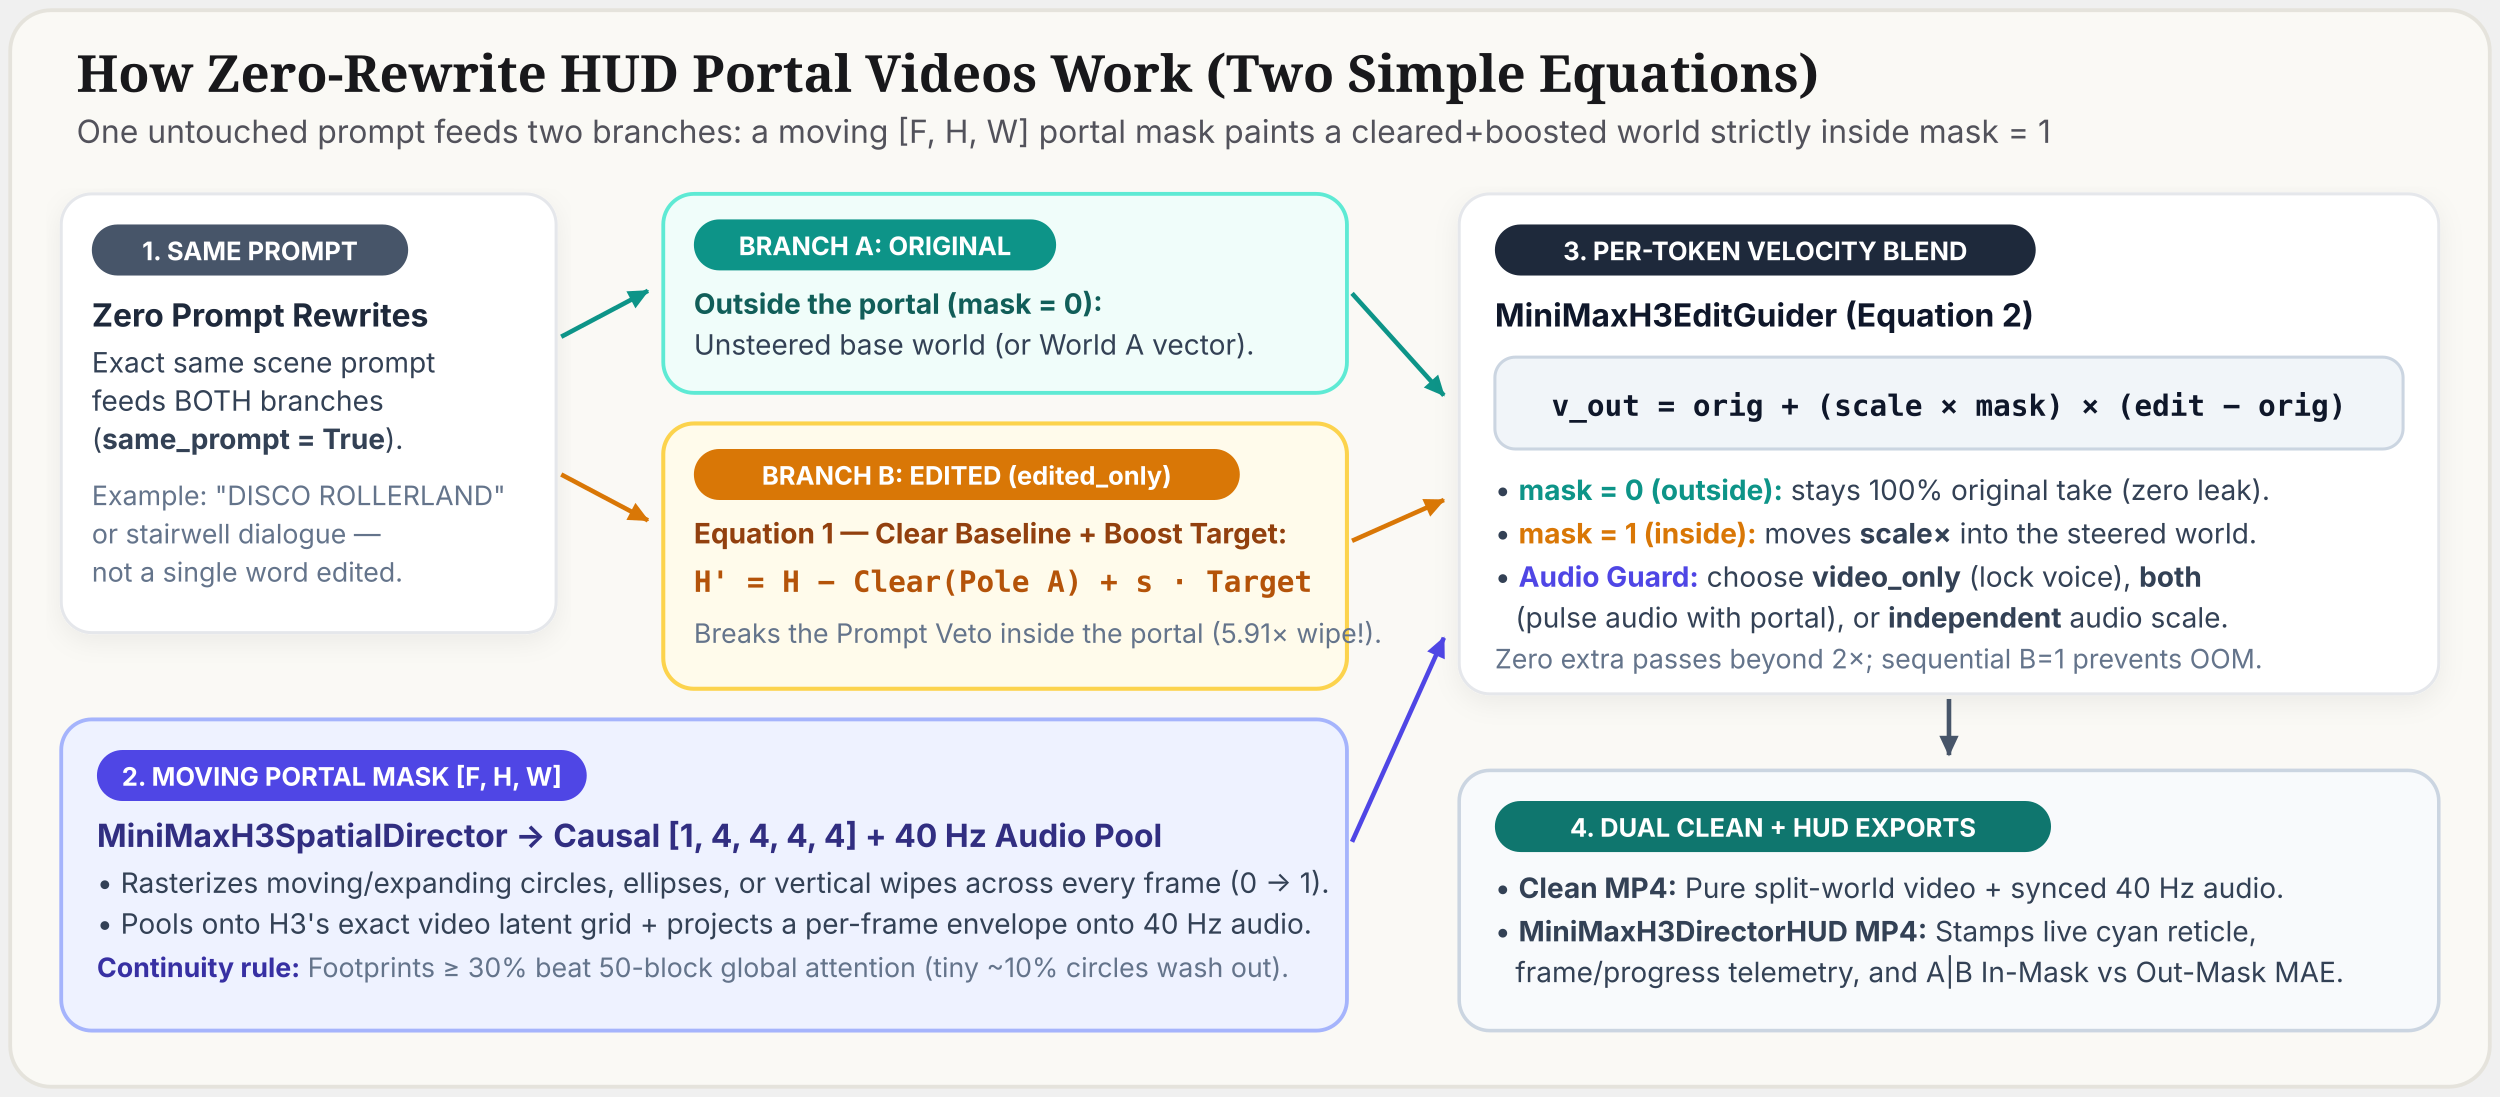
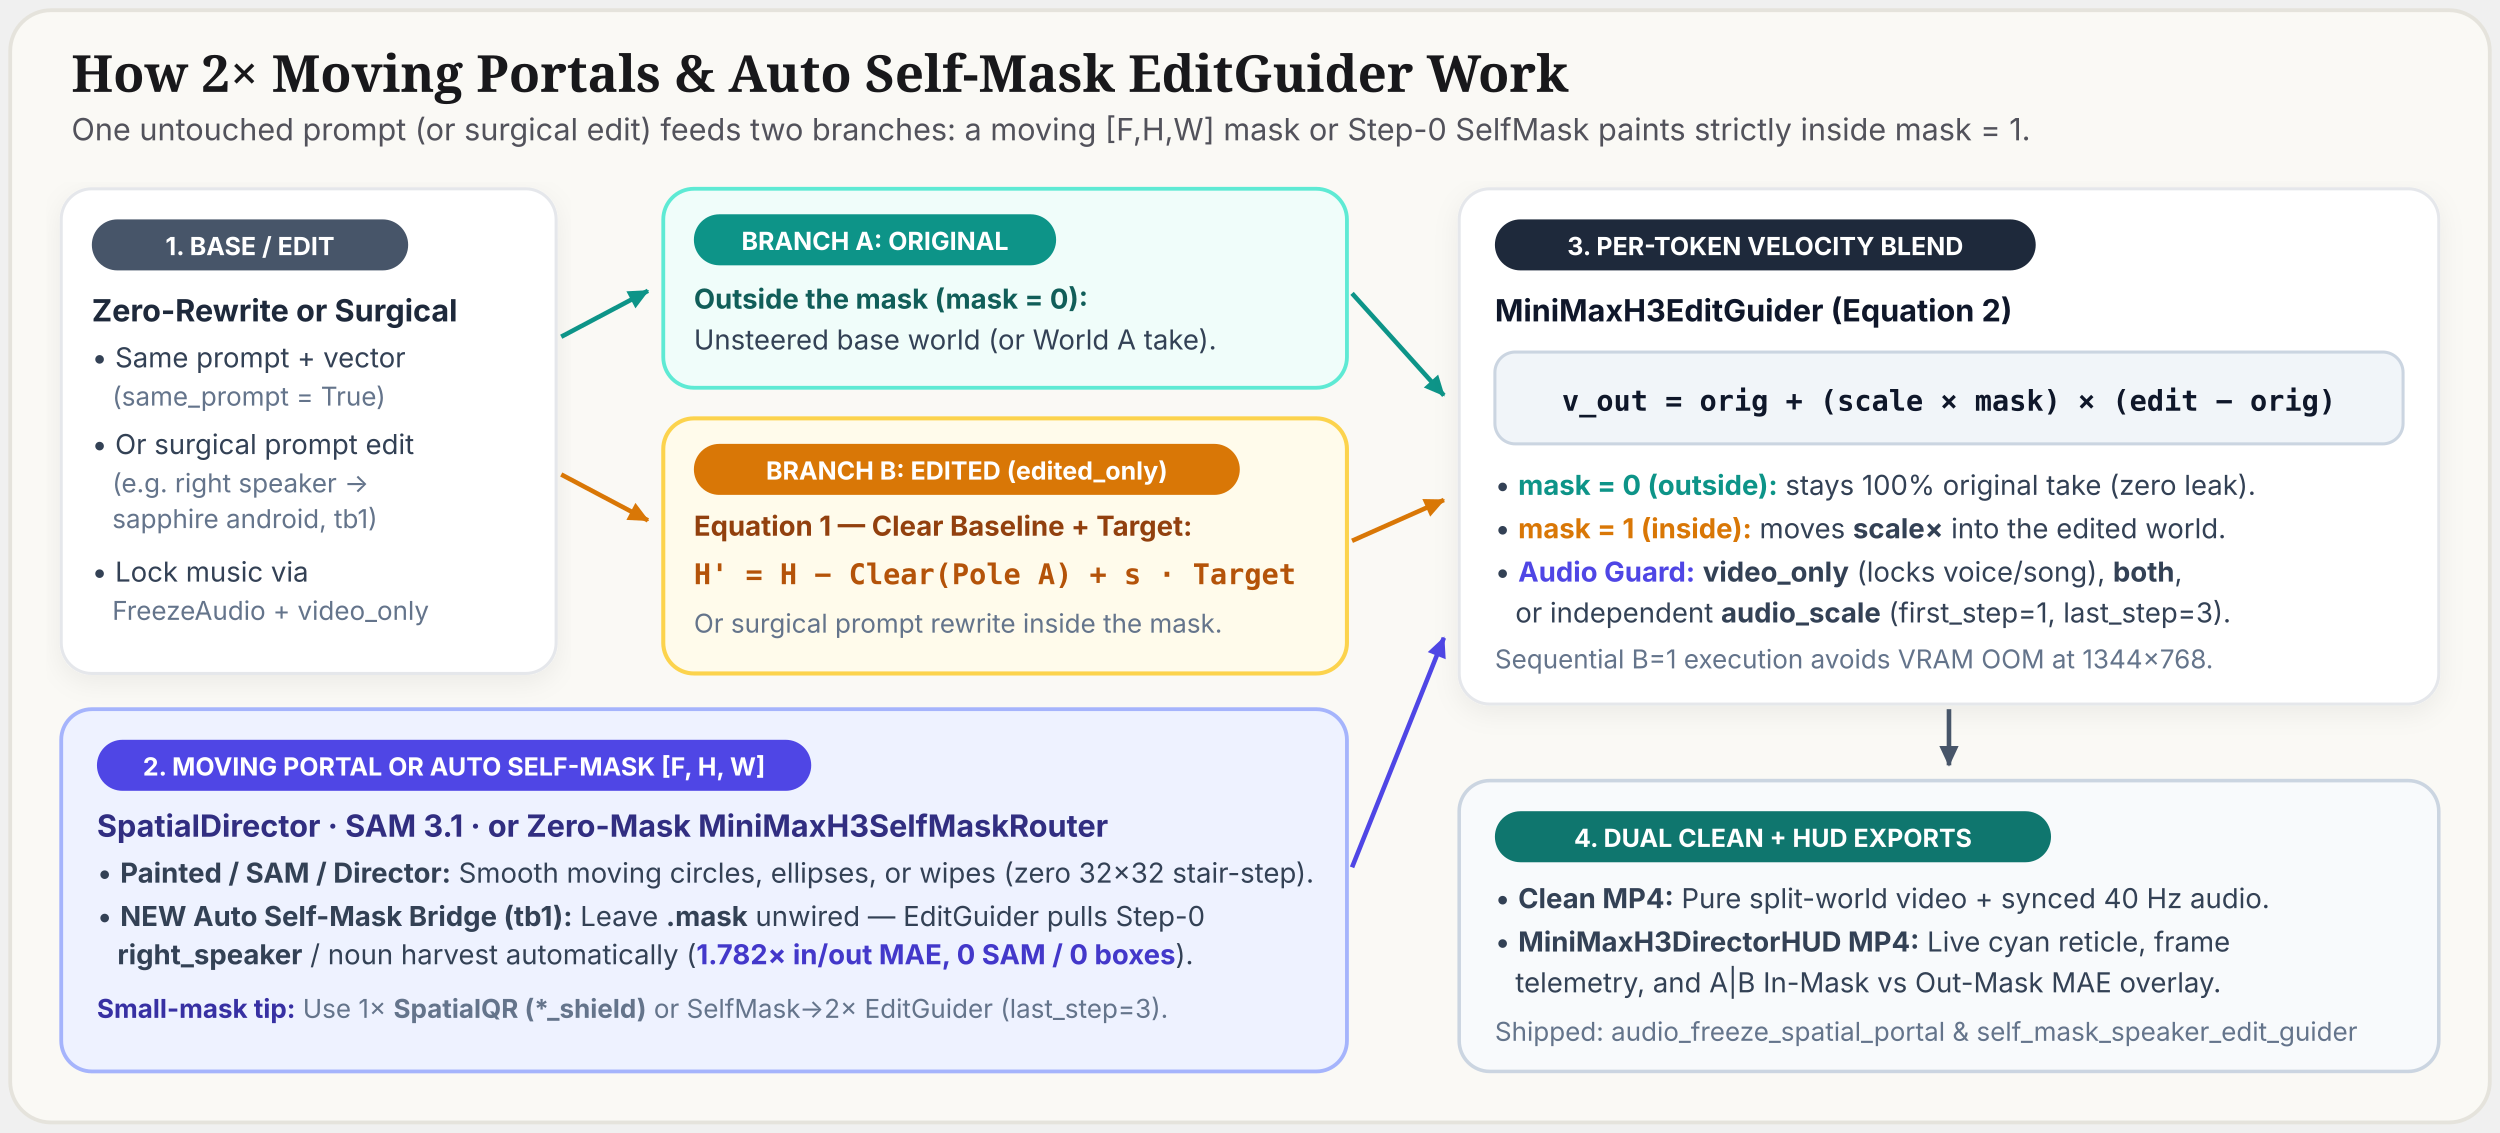
- <svg xmlns="http://www.w3.org/2000/svg" viewBox="0 0 980 430" width="100%" height="100%" role="img" aria-label="How Zero-Rewrite HUD Portal Videos Work in MiniMax H3: Two Simple Equations">
+ <svg xmlns="http://www.w3.org/2000/svg" viewBox="0 0 980 444" width="100%" height="100%" role="img" aria-label="How Zero-Rewrite HUD Portal Videos and Auto Self-Mask EditGuider Bridges Work in MiniMax H3">
  <defs>
    <filter id="cardShadowHud" x="-3%" y="-3%" width="106%" height="110%">
      <feDropShadow dx="0" dy="3" stdDeviation="5" flood-color="#0f172a" flood-opacity="0.06" />
    </filter>
    <marker id="arrDark" viewBox="0 0 10 10" refX="8" refY="5" markerWidth="6" markerHeight="6" orient="auto-start-reverse">
      <path d="M 1 1.5 L 8.5 5 L 1 8.5 z" fill="#475569" />
    </marker>
    <marker id="arrTealH" viewBox="0 0 10 10" refX="8" refY="5" markerWidth="6" markerHeight="6" orient="auto-start-reverse">
      <path d="M 1 1.5 L 8.5 5 L 1 8.5 z" fill="#0d9488" />
    </marker>
    <marker id="arrAmberH" viewBox="0 0 10 10" refX="8" refY="5" markerWidth="6" markerHeight="6" orient="auto-start-reverse">
      <path d="M 1 1.5 L 8.5 5 L 1 8.5 z" fill="#d97706" />
    </marker>
    <marker id="arrIndigoH" viewBox="0 0 10 10" refX="8" refY="5" markerWidth="6" markerHeight="6" orient="auto-start-reverse">
      <path d="M 1 1.5 L 8.5 5 L 1 8.5 z" fill="#4f46e5" />
    </marker>
  </defs>
  <style>
    .canvas { fill: #faf9f5; stroke: #e5e3dc; stroke-width: 1.5; }
    .card { fill: #ffffff; stroke: #e5e7eb; stroke-width: 1.2; filter: url(#cardShadowHud); }
    .heading { font-family: Georgia, "Newsreader", "Charter", serif; font-size: 20px; font-weight: 700; fill: #18181b; }
-     .subhead { font-family: "Plus Jakarta Sans", -apple-system, BlinkMacSystemFont, "Segoe UI", sans-serif; font-size: 12.5px; fill: #52525b; }
-     .title { font-family: "Plus Jakarta Sans", -apple-system, BlinkMacSystemFont, "Segoe UI", sans-serif; font-size: 12.5px; font-weight: 700; }
-     .body { font-family: "Plus Jakarta Sans", -apple-system, BlinkMacSystemFont, "Segoe UI", sans-serif; font-size: 11px; fill: #334155; }
-     .muted { font-family: "Plus Jakarta Sans", -apple-system, BlinkMacSystemFont, "Segoe UI", sans-serif; font-size: 10.5px; fill: #64748b; }
-     .eq { font-family: ui-monospace, "SFMono-Regular", Menlo, Consolas, monospace; font-size: 11.5px; font-weight: 700; }
-     .badge { font-family: "Plus Jakarta Sans", -apple-system, BlinkMacSystemFont, "Segoe UI", sans-serif; font-size: 10px; font-weight: 700; }
+     .subhead { font-family: "Plus Jakarta Sans", -apple-system, BlinkMacSystemFont, "Segoe UI", sans-serif; font-size: 12px; fill: #52525b; }
+     .title { font-family: "Plus Jakarta Sans", -apple-system, BlinkMacSystemFont, "Segoe UI", sans-serif; font-size: 12px; font-weight: 700; }
+     .body { font-family: "Plus Jakarta Sans", -apple-system, BlinkMacSystemFont, "Segoe UI", sans-serif; font-size: 10.8px; fill: #334155; }
+     .muted { font-family: "Plus Jakarta Sans", -apple-system, BlinkMacSystemFont, "Segoe UI", sans-serif; font-size: 10.2px; fill: #64748b; }
+     .eq { font-family: ui-monospace, "SFMono-Regular", Menlo, Consolas, monospace; font-size: 11.2px; font-weight: 700; }
+     .badge { font-family: "Plus Jakarta Sans", -apple-system, BlinkMacSystemFont, "Segoe UI", sans-serif; font-size: 9.8px; font-weight: 700; }
  </style>
-   <rect x="4" y="4" width="972" height="422" rx="16" class="canvas" />
-   <text x="30" y="36" class="heading">How Zero-Rewrite HUD Portal Videos Work (Two Simple Equations)</text>
-   <text x="30" y="56" class="subhead">One untouched prompt feeds two branches: a moving [F, H, W] portal mask paints a cleared+boosted world strictly inside mask = 1</text>
-   <rect x="24" y="76" width="194" height="172" rx="12" class="card" />
-   <rect x="36" y="88" width="124" height="20" rx="10" fill="#475569" />
-   <text x="98" y="102" text-anchor="middle" fill="#ffffff" class="badge">1. SAME PROMPT</text>
-   <text x="36" y="128" class="title" fill="#1e293b">Zero Prompt Rewrites</text>
-   <text x="36" y="146" class="body">Exact same scene prompt</text>
-   <text x="36" y="161" class="body">feeds BOTH branches</text>
-   <text x="36" y="176" class="body">(<tspan font-weight="700">same_prompt = True</tspan>).</text>
-   <text x="36" y="198" class="muted">Example: "DISCO ROLLERLAND"</text>
-   <text x="36" y="213" class="muted">or stairwell dialogue —</text>
-   <text x="36" y="228" class="muted">not a single word edited.</text>
+   <rect x="4" y="4" width="972" height="436" rx="16" class="canvas" />
+   <text x="28" y="36" class="heading">How 2× Moving Portals &amp; Auto Self-Mask EditGuider Work</text>
+   <text x="28" y="55" class="subhead">One untouched prompt (or surgical edit) feeds two branches: a moving [F,H,W] mask or Step-0 SelfMask paints strictly inside mask = 1.</text>
+   <rect x="24" y="74" width="194" height="190" rx="12" class="card" />
+   <rect x="36" y="86" width="124" height="20" rx="10" fill="#475569" />
+   <text x="98" y="100" text-anchor="middle" fill="#ffffff" class="badge">1. BASE / EDIT</text>
+   <text x="36" y="126" class="title" fill="#1e293b">Zero-Rewrite or Surgical</text>
+   <text x="36" y="144" class="body">• Same prompt + vector</text>
+   <text x="44" y="159" class="muted">(same_prompt = True)</text>
+   <text x="36" y="178" class="body">• Or surgical prompt edit</text>
+   <text x="44" y="193" class="muted">(e.g. right speaker →</text>
+   <text x="44" y="207" class="muted">sapphire android, tb1)</text>
+   <text x="36" y="228" class="body">• Lock music via</text>
+   <text x="44" y="243" class="muted">FreezeAudio + video_only</text>
  <path d="M 220 132 L 254 114" stroke="#0d9488" stroke-width="1.8" fill="none" marker-end="url(#arrTealH)" />
  <path d="M 220 186 L 254 204" stroke="#d97706" stroke-width="1.8" fill="none" marker-end="url(#arrAmberH)" />
-   <rect x="260" y="76" width="268" height="78" rx="12" fill="#f0fdfa" stroke="#5eead4" stroke-width="1.5" />
-   <rect x="272" y="86" width="142" height="20" rx="10" fill="#0d9488" />
-   <text x="343" y="100" text-anchor="middle" fill="#ffffff" class="badge">BRANCH A: ORIGINAL</text>
-   <text x="272" y="123" class="body">
-     <tspan font-weight="700" fill="#115e59">Outside the portal (mask = 0):</tspan>
+   <rect x="260" y="74" width="268" height="78" rx="12" fill="#f0fdfa" stroke="#5eead4" stroke-width="1.5" />
+   <rect x="272" y="84" width="142" height="20" rx="10" fill="#0d9488" />
+   <text x="343" y="98" text-anchor="middle" fill="#ffffff" class="badge">BRANCH A: ORIGINAL</text>
+   <text x="272" y="121" class="body">
+     <tspan font-weight="700" fill="#115e59">Outside the mask (mask = 0):</tspan>
  </text>
-   <text x="272" y="139" class="body">Unsteered base world (or World A vector).</text>
-   <rect x="260" y="166" width="268" height="104" rx="12" fill="#fffbeb" stroke="#fcd34d" stroke-width="1.6" />
-   <rect x="272" y="176" width="214" height="20" rx="10" fill="#d97706" />
-   <text x="379" y="190" text-anchor="middle" fill="#ffffff" class="badge">BRANCH B: EDITED (edited_only)</text>
-   <text x="272" y="213" class="body">
-     <tspan font-weight="700" fill="#92400e">Equation 1 — Clear Baseline + Boost Target:</tspan>
+   <text x="272" y="137" class="body">Unsteered base world (or World A take).</text>
+   <rect x="260" y="164" width="268" height="100" rx="12" fill="#fffbeb" stroke="#fcd34d" stroke-width="1.6" />
+   <rect x="272" y="174" width="214" height="20" rx="10" fill="#d97706" />
+   <text x="379" y="188" text-anchor="middle" fill="#ffffff" class="badge">BRANCH B: EDITED (edited_only)</text>
+   <text x="272" y="210" class="body">
+     <tspan font-weight="700" fill="#92400e">Equation 1 — Clear Baseline + Target:</tspan>
  </text>
-   <text x="272" y="232" class="eq" fill="#b45309">H' = H − Clear(Pole A) + s · Target</text>
-   <text x="272" y="252" class="muted">Breaks the Prompt Veto inside the portal (5.91× wipe!).</text>
-   <rect x="24" y="282" width="504" height="122" rx="12" fill="#eef2ff" stroke="#a5b4fc" stroke-width="1.5" />
-   <rect x="38" y="294" width="192" height="20" rx="10" fill="#4f46e5" />
-   <text x="134" y="308" text-anchor="middle" fill="#ffffff" class="badge">2. MOVING PORTAL MASK [F, H, W]</text>
-   <text x="38" y="332" class="title" fill="#312e81">MiniMaxH3SpatialDirector → Causal [1, 4, 4, 4, 4] + 40 Hz Audio Pool</text>
-   <text x="38" y="350" class="body">• Rasterizes moving/expanding circles, ellipses, or vertical wipes across every frame (0 → 1).</text>
-   <text x="38" y="366" class="body">• Pools onto H3's exact video latent grid + projects a per-frame envelope onto 40 Hz audio.</text>
-   <text x="38" y="383" class="muted">
-     <tspan font-weight="700" fill="#3730a3">Continuity rule:</tspan> Footprints ≥ 30% beat 50-block global attention (tiny ~10% circles wash out).</text>
+   <text x="272" y="229" class="eq" fill="#b45309">H' = H − Clear(Pole A) + s · Target</text>
+   <text x="272" y="248" class="muted">Or surgical prompt rewrite inside the mask.</text>
+   <rect x="24" y="278" width="504" height="142" rx="12" fill="#eef2ff" stroke="#a5b4fc" stroke-width="1.5" />
+   <rect x="38" y="290" width="280" height="20" rx="10" fill="#4f46e5" />
+   <text x="178" y="304" text-anchor="middle" fill="#ffffff" class="badge">2. MOVING PORTAL OR AUTO SELF-MASK [F, H, W]</text>
+   <text x="38" y="328" class="title" fill="#312e81">SpatialDirector · SAM 3.1 · or Zero-Mask MiniMaxH3SelfMaskRouter</text>
+   <text x="38" y="346" class="body">• <tspan font-weight="700">Painted / SAM / Director:</tspan> Smooth moving circles, ellipses, or wipes (zero 32×32 stair-step).</text>
+   <text x="38" y="363" class="body">• <tspan font-weight="700">NEW Auto Self-Mask Bridge (tb1):</tspan> Leave <tspan font-weight="700">.mask</tspan> unwired — EditGuider pulls Step-0</text>
+   <text x="46" y="378" class="body">
+     <tspan font-weight="700">right_speaker</tspan> / noun harvest automatically (<tspan font-weight="700" fill="#4338ca">1.782× in/out MAE, 0 SAM / 0 boxes</tspan>).</text>
+   <text x="38" y="399" class="muted">
+     <tspan font-weight="700" fill="#3730a3">Small-mask tip:</tspan> Use 1× <tspan font-weight="700">SpatialQR (*_shield)</tspan> or SelfMask→2× EditGuider (last_step=3).</text>
  <path d="M 530 115 L 566 155" stroke="#0d9488" stroke-width="1.8" fill="none" marker-end="url(#arrTealH)" />
  <path d="M 530 212 L 566 196" stroke="#d97706" stroke-width="1.8" fill="none" marker-end="url(#arrAmberH)" />
-   <path d="M 530 330 L 566 250" stroke="#4f46e5" stroke-width="1.8" fill="none" marker-end="url(#arrIndigoH)" />
-   <rect x="572" y="76" width="384" height="196" rx="12" class="card" />
-   <rect x="586" y="88" width="212" height="20" rx="10" fill="#1e293b" />
-   <text x="692" y="102" text-anchor="middle" fill="#ffffff" class="badge">3. PER-TOKEN VELOCITY BLEND</text>
-   <text x="586" y="128" class="title" fill="#0f172a">MiniMaxH3EditGuider (Equation 2)</text>
-   <rect x="586" y="140" width="356" height="36" rx="8" fill="#f1f5f9" stroke="#cbd5e1" stroke-width="1.2" />
-   <text x="764" y="163" text-anchor="middle" class="eq" fill="#0f172a">v_out = orig + (scale × mask) × (edit − orig)</text>
-   <text x="586" y="196" class="body">• <tspan font-weight="700" fill="#0d9488">mask = 0 (outside):</tspan> stays 100% original take (zero leak).</text>
-   <text x="586" y="213" class="body">• <tspan font-weight="700" fill="#d97706">mask = 1 (inside):</tspan> moves <tspan font-weight="700">scale×</tspan> into the steered world.</text>
-   <text x="586" y="230" class="body">• <tspan font-weight="700" fill="#4f46e5">Audio Guard:</tspan> choose <tspan font-weight="700">video_only</tspan> (lock voice), <tspan font-weight="700">both</tspan>
-   </text>
-   <text x="594" y="246" class="body">(pulse audio with portal), or <tspan font-weight="700">independent</tspan> audio scale.</text>
-   <text x="586" y="262" class="muted">Zero extra passes beyond 2×; sequential B=1 prevents OOM.</text>
-   <line x1="764" y1="274" x2="764" y2="296" stroke="#475569" stroke-width="1.8" marker-end="url(#arrDark)" />
-   <rect x="572" y="302" width="384" height="102" rx="12" fill="#f8fafc" stroke="#cbd5e1" stroke-width="1.4" />
-   <rect x="586" y="314" width="218" height="20" rx="10" fill="#0f766e" />
-   <text x="695" y="328" text-anchor="middle" fill="#ffffff" class="badge">4. DUAL CLEAN + HUD EXPORTS</text>
-   <text x="586" y="352" class="body">• <tspan font-weight="700">Clean MP4:</tspan> Pure split-world video + synced 40 Hz audio.</text>
-   <text x="586" y="369" class="body">• <tspan font-weight="700">MiniMaxH3DirectorHUD MP4:</tspan> Stamps live cyan reticle,</text>
-   <text x="594" y="385" class="body">frame/progress telemetry, and A|B In-Mask vs Out-Mask MAE.</text>
+   <path d="M 530 340 L 566 250" stroke="#4f46e5" stroke-width="1.8" fill="none" marker-end="url(#arrIndigoH)" />
+   <rect x="572" y="74" width="384" height="202" rx="12" class="card" />
+   <rect x="586" y="86" width="212" height="20" rx="10" fill="#1e293b" />
+   <text x="692" y="100" text-anchor="middle" fill="#ffffff" class="badge">3. PER-TOKEN VELOCITY BLEND</text>
+   <text x="586" y="126" class="title" fill="#0f172a">MiniMaxH3EditGuider (Equation 2)</text>
+   <rect x="586" y="138" width="356" height="36" rx="8" fill="#f1f5f9" stroke="#cbd5e1" stroke-width="1.2" />
+   <text x="764" y="161" text-anchor="middle" class="eq" fill="#0f172a">v_out = orig + (scale × mask) × (edit − orig)</text>
+   <text x="586" y="194" class="body">• <tspan font-weight="700" fill="#0d9488">mask = 0 (outside):</tspan> stays 100% original take (zero leak).</text>
+   <text x="586" y="211" class="body">• <tspan font-weight="700" fill="#d97706">mask = 1 (inside):</tspan> moves <tspan font-weight="700">scale×</tspan> into the edited world.</text>
+   <text x="586" y="228" class="body">• <tspan font-weight="700" fill="#4f46e5">Audio Guard:</tspan>
+     <tspan font-weight="700">video_only</tspan> (locks voice/song), <tspan font-weight="700">both</tspan>,</text>
+   <text x="594" y="244" class="body">or independent <tspan font-weight="700">audio_scale</tspan> (first_step=1, last_step=3).</text>
+   <text x="586" y="262" class="muted">Sequential B=1 execution avoids VRAM OOM at 1344×768.</text>
+   <line x1="764" y1="278" x2="764" y2="300" stroke="#475569" stroke-width="1.8" marker-end="url(#arrDark)" />
+   <rect x="572" y="306" width="384" height="114" rx="12" fill="#f8fafc" stroke="#cbd5e1" stroke-width="1.4" />
+   <rect x="586" y="318" width="218" height="20" rx="10" fill="#0f766e" />
+   <text x="695" y="332" text-anchor="middle" fill="#ffffff" class="badge">4. DUAL CLEAN + HUD EXPORTS</text>
+   <text x="586" y="356" class="body">• <tspan font-weight="700">Clean MP4:</tspan> Pure split-world video + synced 40 Hz audio.</text>
+   <text x="586" y="373" class="body">• <tspan font-weight="700">MiniMaxH3DirectorHUD MP4:</tspan> Live cyan reticle, frame</text>
+   <text x="594" y="389" class="body">telemetry, and A|B In-Mask vs Out-Mask MAE overlay.</text>
+   <text x="586" y="408" class="muted">Shipped: audio_freeze_spatial_portal &amp; self_mask_speaker_edit_guider</text>
</svg>
